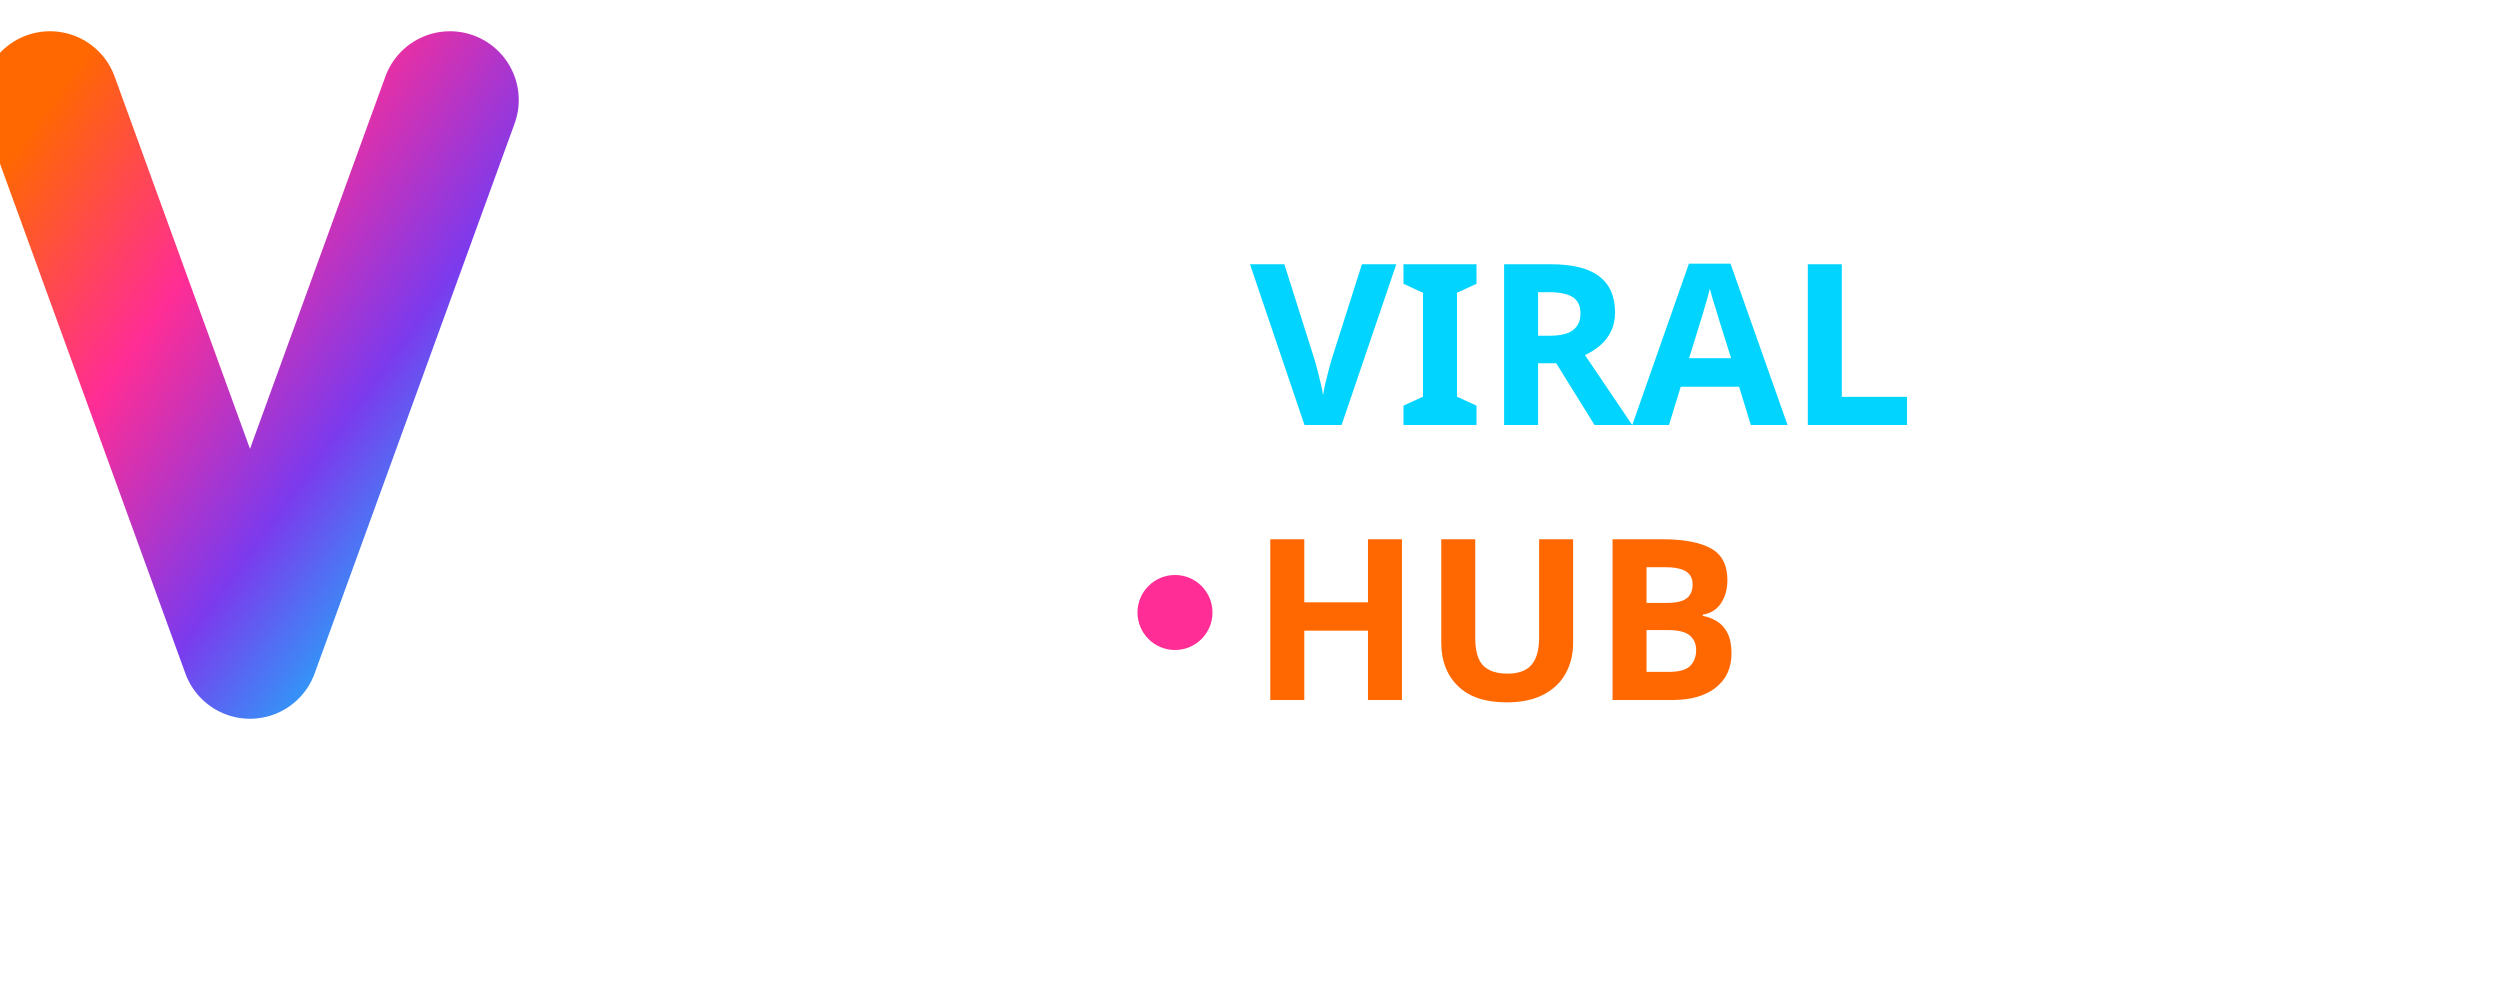
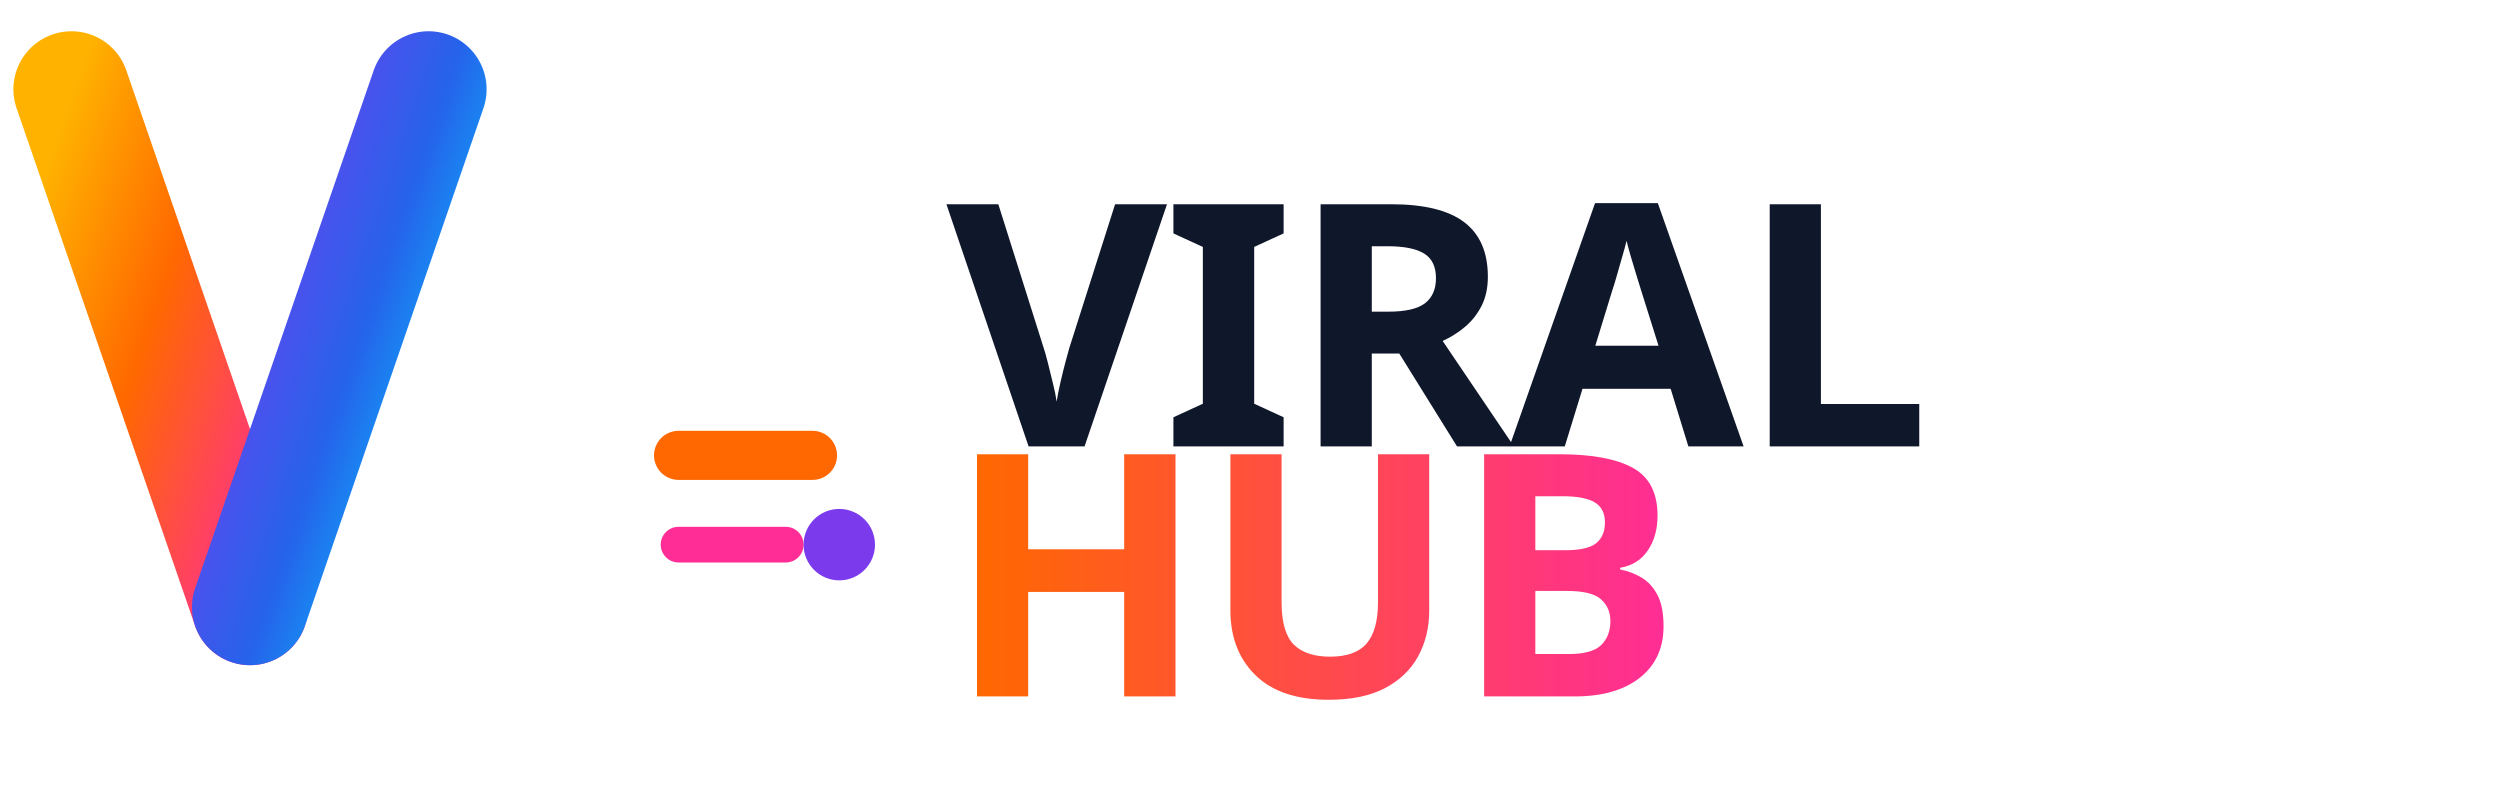
- <svg xmlns="http://www.w3.org/2000/svg" viewBox="0 0 200 80" fill="none">
+ <svg xmlns="http://www.w3.org/2000/svg" viewBox="0 0 280 90" fill="none">
  <defs>
-     <linearGradient id="g1" x1="0%" y1="0%" x2="100%" y2="100%">
-       <stop offset="0%" stop-color="#FF6800" />
-       <stop offset="33%" stop-color="#FF2D95" />
-       <stop offset="66%" stop-color="#7C3AED" />
+     <linearGradient id="g-warm" x1="0" y1="0" x2="1" y2="1">
+       <stop offset="0%" stop-color="#FFB300" />
+       <stop offset="45%" stop-color="#FF6800" />
+       <stop offset="100%" stop-color="#FF2D95" />
+     </linearGradient>
+     <linearGradient id="g-cool" x1="0" y1="0" x2="1" y2="1">
+       <stop offset="0%" stop-color="#7C3AED" />
+       <stop offset="55%" stop-color="#2563EB" />
      <stop offset="100%" stop-color="#00D4FF" />
    </linearGradient>
+     <linearGradient id="g-hub" x1="0" y1="0" x2="1" y2="0">
+       <stop offset="0%" stop-color="#FF6800" />
+       <stop offset="100%" stop-color="#FF2D95" />
+     </linearGradient>
  </defs>
-   <path d="M4 8 L20 52 L36 8" stroke="url(#g1)" stroke-width="11" stroke-linecap="round" stroke-linejoin="round" fill="none" />
-   <path d="M44 8 L44 52" stroke="url(#g1)" stroke-width="11" stroke-linecap="round" fill="none" />
-   <path d="M44 30 L62 30" stroke="url(#g1)" stroke-width="11" stroke-linecap="round" fill="none" />
-   <path d="M62 8 L62 52" stroke="url(#g1)" stroke-width="11" stroke-linecap="round" fill="none" />
-   <line x1="70" y1="40" x2="90" y2="40" stroke="url(#g1)" stroke-width="4" stroke-linecap="round" />
-   <line x1="70" y1="49" x2="84" y2="49" stroke="url(#g1)" stroke-width="3" stroke-linecap="round" />
-   <circle cx="94" cy="49" r="3" fill="#FF2D95" />
-   <text x="100" y="34" font-family="Poppins,system-ui,sans-serif" font-weight="700" font-size="18" fill="#00D4FF">VIRAL</text>
-   <text x="100" y="56" font-family="Poppins,system-ui,sans-serif" font-weight="700" font-size="18" fill="#FF6800">HUB</text>
+   <line x1="8" y1="10" x2="28" y2="68" stroke="url(#g-warm)" stroke-width="13" stroke-linecap="round" />
+   <line x1="28" y1="68" x2="48" y2="10" stroke="url(#g-cool)" stroke-width="13" stroke-linecap="round" />
+   <line x1="48" y1="10" x2="48" y2="68" stroke="url(#g-cool)" stroke-width="13" stroke-linecap="round" />
+   <line x1="48" y1="39" x2="68" y2="39" stroke="url(#g-cool)" stroke-width="13" stroke-linecap="round" />
+   <line x1="68" y1="10" x2="68" y2="68" stroke="url(#g-cool)" stroke-width="13" stroke-linecap="round" />
+   <line x1="76" y1="51" x2="91" y2="51" stroke="#FF6800" stroke-width="5.5" stroke-linecap="round" />
+   <line x1="76" y1="61" x2="88" y2="61" stroke="#FF2D95" stroke-width="4" stroke-linecap="round" />
+   <circle cx="94" cy="61" r="4" fill="#7C3AED" />
+   <text x="106" y="50" font-family="Poppins, system-ui, sans-serif" font-weight="800" font-size="38" letter-spacing="-0.5" fill="#0F172A">VIRAL</text>
+   <text x="106" y="78" font-family="Poppins, system-ui, sans-serif" font-weight="800" font-size="38" letter-spacing="-0.5" fill="url(#g-hub)">HUB</text>
</svg>
